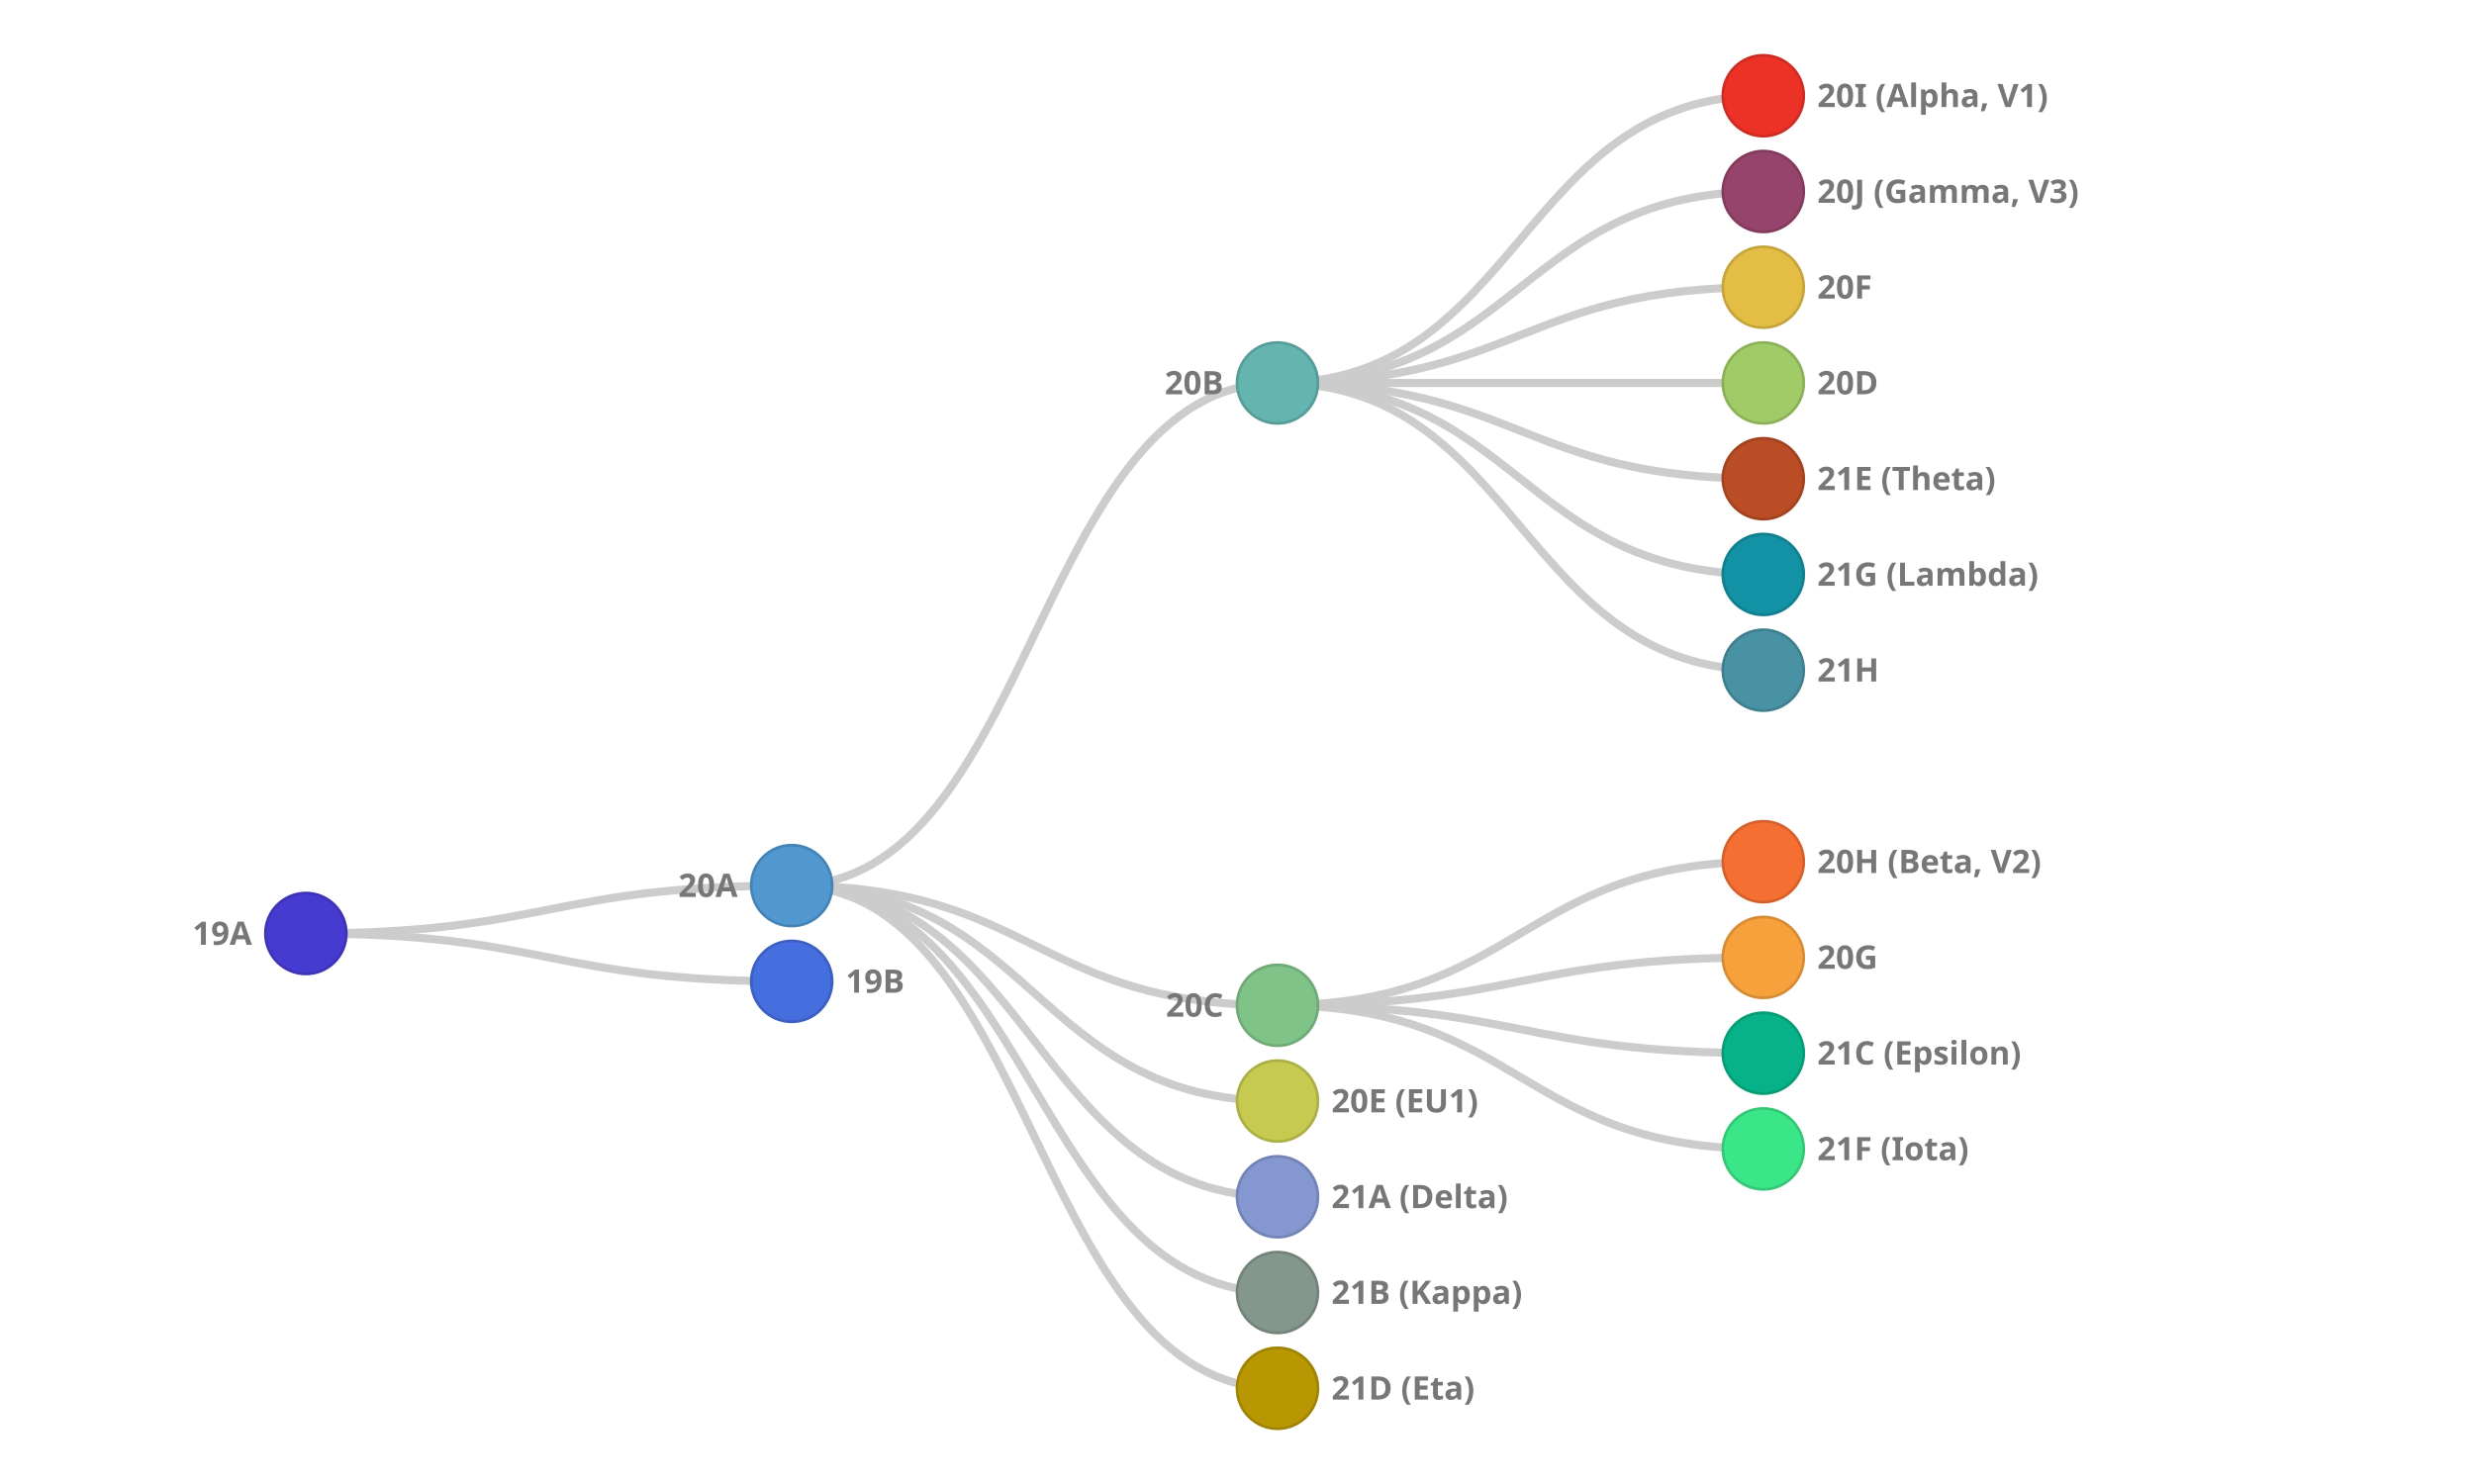
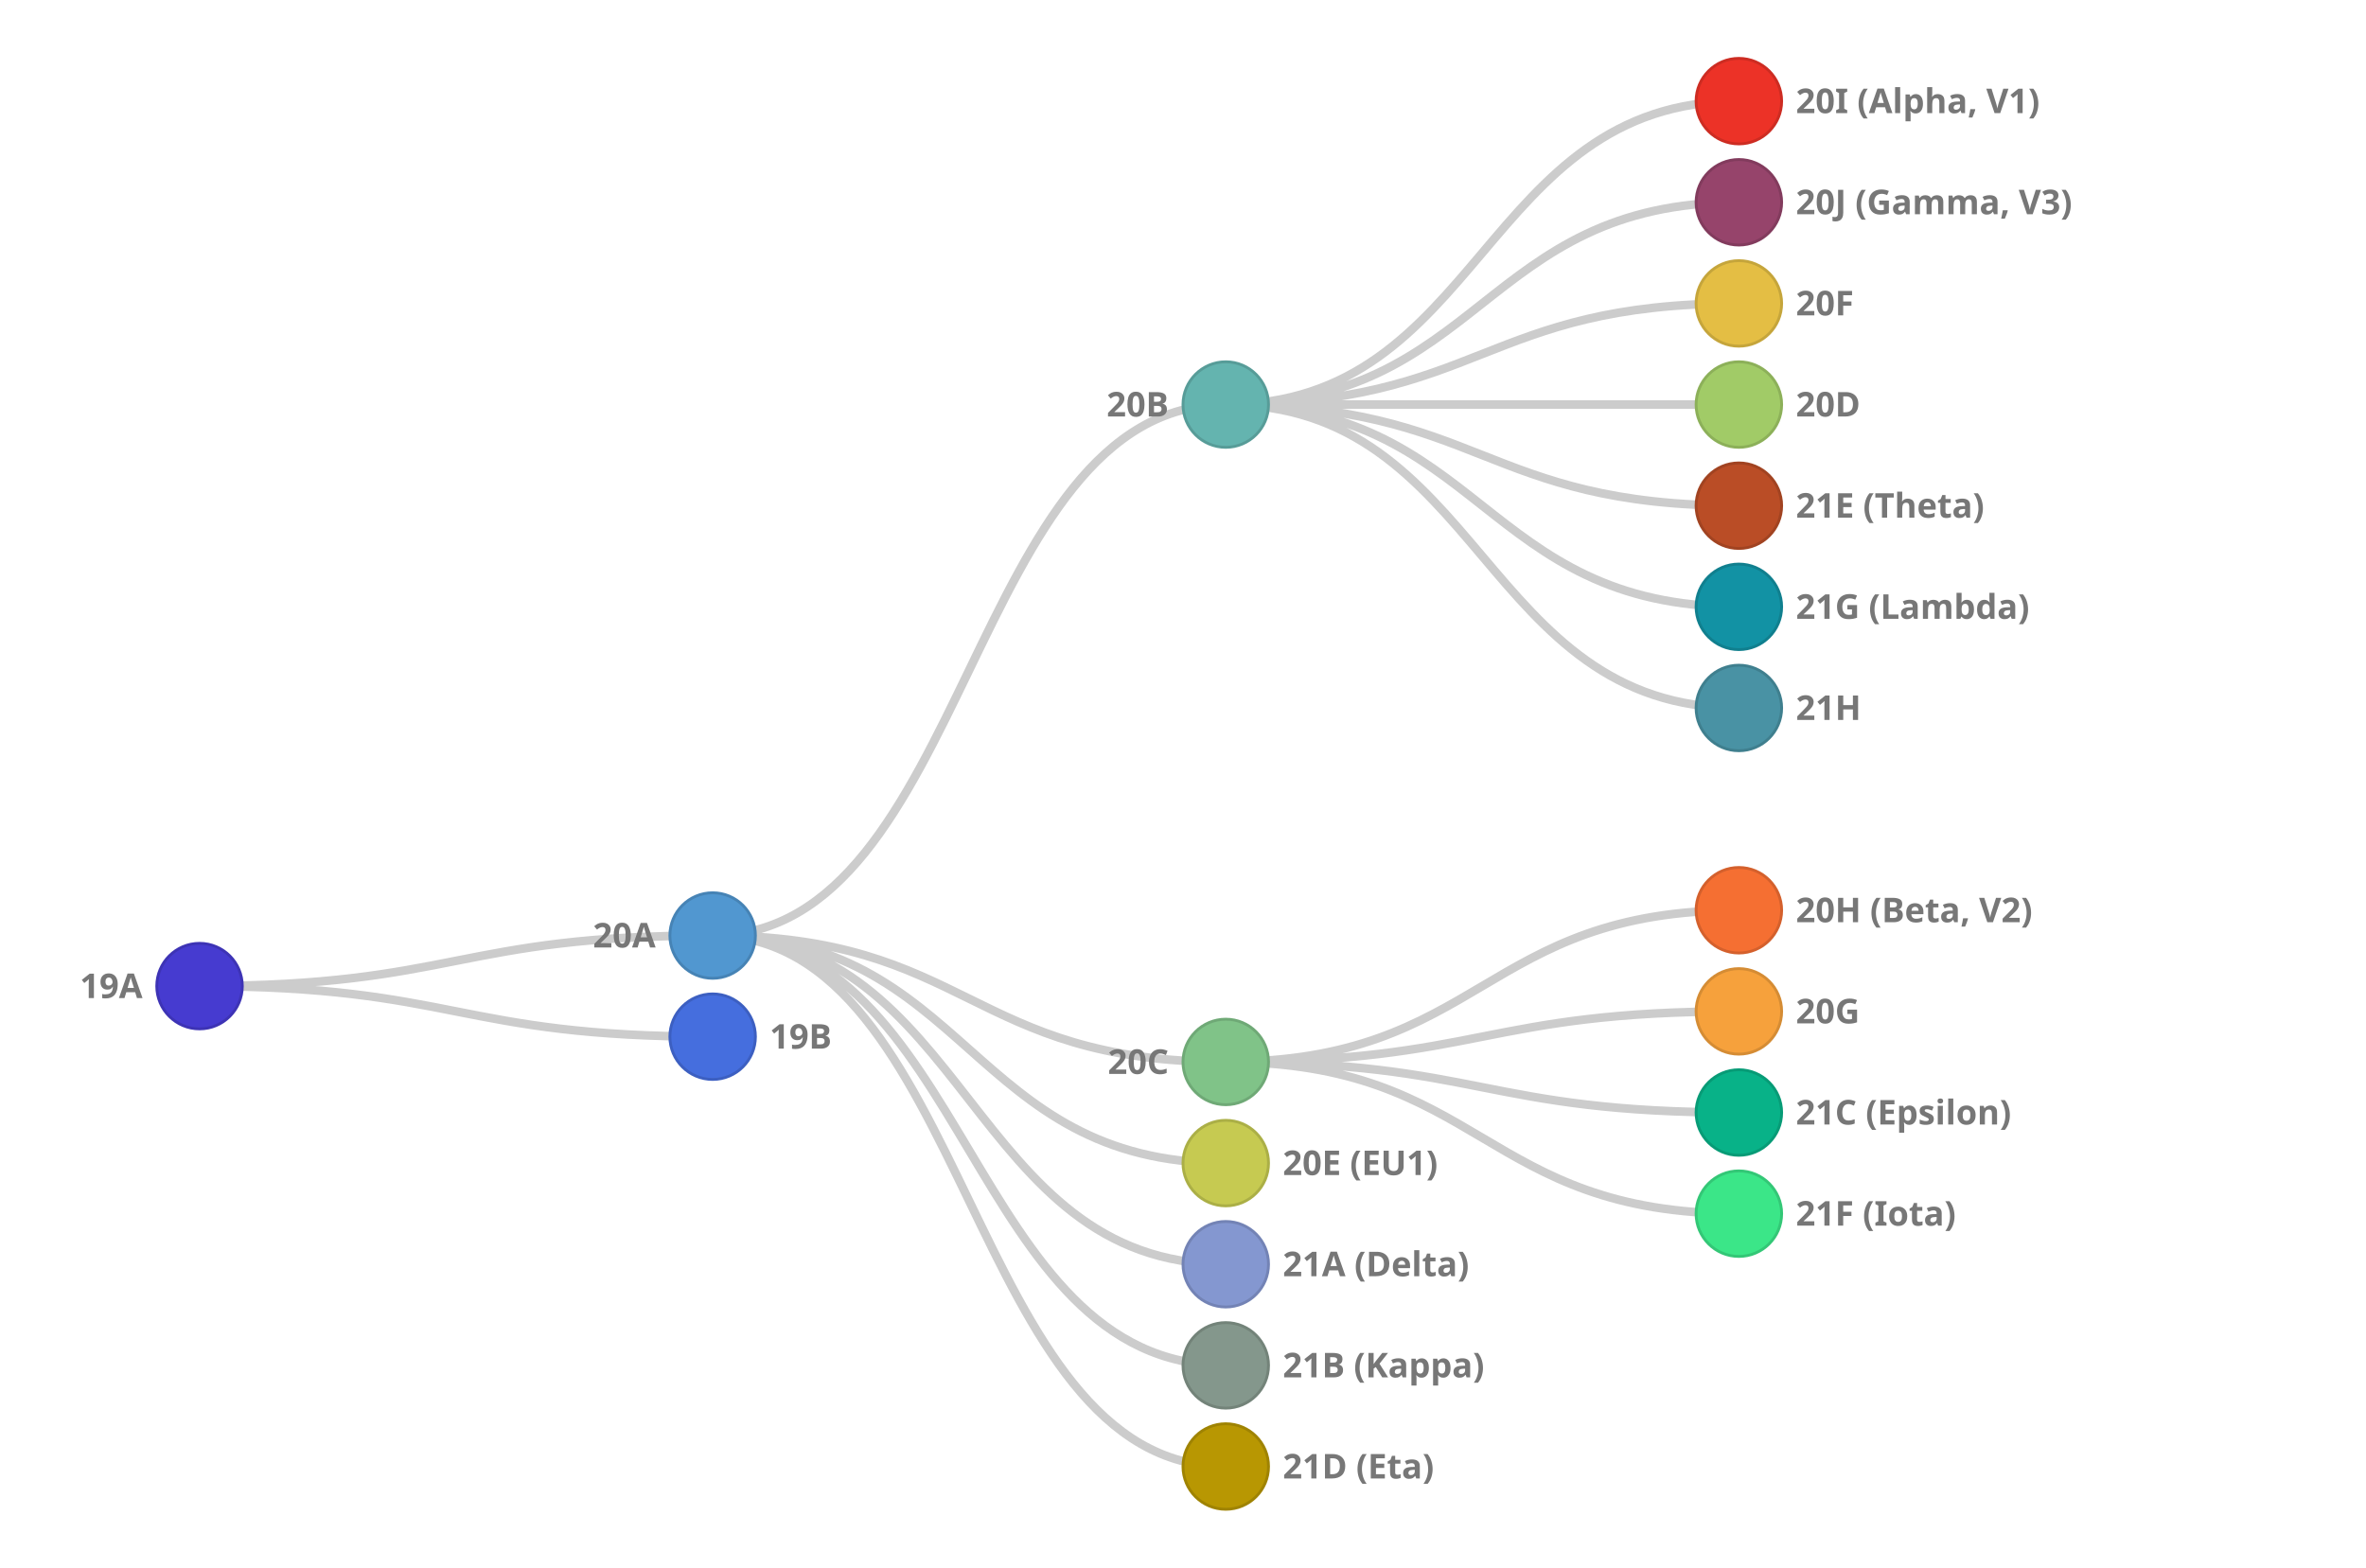
- <svg xmlns="http://www.w3.org/2000/svg" class="d3-component" style="font-family: sans-serif; font-size: 1.25rem;" viewBox="-70 0 830 550" width="1000" height="600">
-   <path fill="none" stroke="#ccc" stroke-width="3px" d="M 180 328.226               C 90 328.226,                 90 345.968,                 0 345.968" />
-   <path fill="none" stroke="#ccc" stroke-width="3px" d="M 180 363.71               C 90 363.71,                 90 345.968,                 0 345.968" />
-   <path fill="none" stroke="#ccc" stroke-width="3px" d="M 360 141.935               C 270 141.935,                 270 328.226,                 180 328.226" />
-   <path fill="none" stroke="#ccc" stroke-width="3px" d="M 360 372.581               C 270 372.581,                 270 328.226,                 180 328.226" />
-   <path fill="none" stroke="#ccc" stroke-width="3px" d="M 360 408.065               C 270 408.065,                 270 328.226,                 180 328.226" />
-   <path fill="none" stroke="#ccc" stroke-width="3px" d="M 360 443.548               C 270 443.548,                 270 328.226,                 180 328.226" />
-   <path fill="none" stroke="#ccc" stroke-width="3px" d="M 360 479.032               C 270 479.032,                 270 328.226,                 180 328.226" />
-   <path fill="none" stroke="#ccc" stroke-width="3px" d="M 360 514.516               C 270 514.516,                 270 328.226,                 180 328.226" />
-   <path fill="none" stroke="#ccc" stroke-width="3px" d="M 540 35.484               C 450 35.484,                 450 141.935,                 360 141.935" />
-   <path fill="none" stroke="#ccc" stroke-width="3px" d="M 540 70.968               C 450 70.968,                 450 141.935,                 360 141.935" />
-   <path fill="none" stroke="#ccc" stroke-width="3px" d="M 540 106.452               C 450 106.452,                 450 141.935,                 360 141.935" />
-   <path fill="none" stroke="#ccc" stroke-width="3px" d="M 540 141.935               C 450 141.935,                 450 141.935,                 360 141.935" />
-   <path fill="none" stroke="#ccc" stroke-width="3px" d="M 540 177.419               C 450 177.419,                 450 141.935,                 360 141.935" />
-   <path fill="none" stroke="#ccc" stroke-width="3px" d="M 540 212.903               C 450 212.903,                 450 141.935,                 360 141.935" />
-   <path fill="none" stroke="#ccc" stroke-width="3px" d="M 540 248.387               C 450 248.387,                 450 141.935,                 360 141.935" />
-   <path fill="none" stroke="#ccc" stroke-width="3px" d="M 540 319.355               C 450 319.355,                 450 372.581,                 360 372.581" />
-   <path fill="none" stroke="#ccc" stroke-width="3px" d="M 540 354.839               C 450 354.839,                 450 372.581,                 360 372.581" />
-   <path fill="none" stroke="#ccc" stroke-width="3px" d="M 540 390.323               C 450 390.323,                 450 372.581,                 360 372.581" />
-   <path fill="none" stroke="#ccc" stroke-width="3px" d="M 540 425.806               C 450 425.806,                 450 372.581,                 360 372.581" />
-   <g transform="translate(50,50)" />
-   <g class="node" transform="translate(0, 345.9677)">
-     <circle class="node" r="15" style="fill: rgb(70, 59, 208); stroke: rgb(61, 51, 181);" cursor="pointer" />
+ <svg xmlns="http://www.w3.org/2000/svg" class="d3-component" viewBox="-70 0 830 550" font-family="sans-serif" font-size="1.25rem">
+   <path fill="none" stroke="#ccc" stroke-width="3" d="M180 328.226c-90 0-90 17.742-180 17.742M180 363.71c-90 0-90-17.742-180-17.742M360 141.935c-90 0-90 186.29-180 186.29M360 372.58c-90 0-90-44.354-180-44.354M360 408.065c-90 0-90-79.84-180-79.84M360 443.548c-90 0-90-115.322-180-115.322M360 479.032c-90 0-90-150.806-180-150.806M360 514.516c-90 0-90-186.29-180-186.29M540 35.484c-90 0-90 106.451-180 106.451M540 70.968c-90 0-90 70.967-180 70.967M540 106.452c-90 0-90 35.483-180 35.483M540 141.935H360M540 177.42c-90 0-90-35.485-180-35.485M540 212.903c-90 0-90-70.968-180-70.968M540 248.387c-90 0-90-106.452-180-106.452M540 319.355c-90 0-90 53.226-180 53.226M540 354.839c-90 0-90 17.742-180 17.742M540 390.323c-90 0-90-17.742-180-17.742M540 425.806c-90 0-90-53.225-180-53.225" />
+   <g class="node" transform="translate(0 345.968)">
+     <circle class="node" r="15" cursor="pointer" fill="#463bd0" stroke="#3d33b5" />
    <text dy=".35em" x="-20" text-anchor="end" fill="#777" font-weight="700">19A</text>
  </g>
-   <g class="node" transform="translate(180, 328.2258)">
-     <circle class="node" r="15" style="fill: rgb(81, 151, 208); stroke: rgb(70, 131, 181);" cursor="pointer" />
+   <g class="node" transform="translate(180 328.226)">
+     <circle class="node" r="15" cursor="pointer" fill="#5197d0" stroke="#4683b5" />
    <text dy=".35em" x="-20" text-anchor="end" fill="#777" font-weight="700">20A</text>
  </g>
-   <g class="node" transform="translate(180, 363.7097)">
-     <circle class="node" r="15" style="fill: rgb(69, 110, 222); stroke: rgb(60, 95, 193);" cursor="pointer" />
-     <text dy=".35em" x="20" text-anchor="start" fill="#777" font-weight="700">19B</text>
+   <g class="node" transform="translate(180 363.71)">
+     <circle class="node" r="15" cursor="pointer" fill="#456ede" stroke="#3c5fc1" />
+     <text dy=".35em" x="20" fill="#777" font-weight="700">19B</text>
  </g>
-   <g class="node" transform="translate(360, 141.9355)">
-     <circle class="node" r="15" style="fill: rgb(100, 180, 175); stroke: rgb(87, 156, 152);" cursor="pointer" />
+   <g class="node" transform="translate(360 141.935)">
+     <circle class="node" r="15" cursor="pointer" fill="#64b4af" stroke="#579c98" />
    <text dy=".35em" x="-20" text-anchor="end" fill="#777" font-weight="700">20B</text>
  </g>
-   <g class="node" transform="translate(360, 372.5807)">
-     <circle class="node" r="15" style="fill: rgb(128, 195, 136); stroke: rgb(111, 169, 118);" cursor="pointer" />
+   <g class="node" transform="translate(360 372.58)">
+     <circle class="node" r="15" cursor="pointer" fill="#80c388" stroke="#6fa976" />
    <text dy=".35em" x="-20" text-anchor="end" fill="#777" font-weight="700">20C</text>
  </g>
-   <g class="node" transform="translate(360, 408.0645)">
-     <circle class="node" r="15" style="fill: rgb(198, 202, 81); stroke: rgb(171, 175, 70);" cursor="pointer" />
-     <text dy=".35em" x="20" text-anchor="start" fill="#777" font-weight="700">20E (EU1)</text>
+   <g class="node" transform="translate(360 408.065)">
+     <circle class="node" r="15" cursor="pointer" fill="#c6ca51" stroke="#abaf46" />
+     <text dy=".35em" x="20" fill="#777" font-weight="700">20E (EU1)</text>
  </g>
-   <g class="node" transform="translate(360, 443.5484)">
-     <circle class="node" r="15" style="fill: rgb(132, 151, 208); stroke: rgb(115, 131, 181);" cursor="pointer" />
-     <text dy=".35em" x="20" text-anchor="start" fill="#777" font-weight="700">21A (Delta)</text>
+   <g class="node" transform="translate(360 443.548)">
+     <circle class="node" r="15" cursor="pointer" fill="#8497d0" stroke="#7383b5" />
+     <text dy=".35em" x="20" fill="#777" font-weight="700">21A (Delta)</text>
  </g>
-   <g class="node" transform="translate(360, 479.0323)">
-     <circle class="node" r="15" style="fill: rgb(132, 151, 140); stroke: rgb(115, 131, 121);" cursor="pointer" />
-     <text dy=".35em" x="20" text-anchor="start" fill="#777" font-weight="700">21B (Kappa)</text>
+   <g class="node" transform="translate(360 479.032)">
+     <circle class="node" r="15" cursor="pointer" fill="#84978c" stroke="#738379" />
+     <text dy=".35em" x="20" fill="#777" font-weight="700">21B (Kappa)</text>
  </g>
-   <g class="node" transform="translate(360, 514.5161)">
-     <circle class="node" r="15" style="fill: rgb(184, 151, 2); stroke: rgb(159, 131, 2);" cursor="pointer" />
-     <text dy=".35em" x="20" text-anchor="start" fill="#777" font-weight="700">21D (Eta)</text>
+   <g class="node" transform="translate(360 514.516)">
+     <circle class="node" r="15" cursor="pointer" fill="#b89702" stroke="#9f8302" />
+     <text dy=".35em" x="20" fill="#777" font-weight="700">21D (Eta)</text>
  </g>
-   <g class="node" transform="translate(540, 35.48387)">
-     <circle class="node" r="15" style="fill: rgb(236, 50, 39); stroke: rgb(205, 44, 34);" cursor="pointer" />
-     <text dy=".35em" x="20" text-anchor="start" fill="#777" font-weight="700">20I (Alpha, V1)</text>
+   <g class="node" transform="translate(540 35.484)">
+     <circle class="node" r="15" cursor="pointer" fill="#ec3227" stroke="#cd2c22" />
+     <text dy=".35em" x="20" fill="#777" font-weight="700">20I (Alpha, V1)</text>
  </g>
-   <g class="node" transform="translate(540, 70.96774)">
-     <circle class="node" r="15" style="fill: rgb(150, 68, 107); stroke: rgb(130, 59, 93);" cursor="pointer" />
-     <text dy=".35em" x="20" text-anchor="start" fill="#777" font-weight="700">20J (Gamma, V3)</text>
+   <g class="node" transform="translate(540 70.968)">
+     <circle class="node" r="15" cursor="pointer" fill="#96446b" stroke="#823b5d" />
+     <text dy=".35em" x="20" fill="#777" font-weight="700">20J (Gamma, V3)</text>
  </g>
-   <g class="node" transform="translate(540, 106.4516)">
-     <circle class="node" r="15" style="fill: rgb(228, 190, 68); stroke: rgb(197, 165, 59);" cursor="pointer" />
-     <text dy=".35em" x="20" text-anchor="start" fill="#777" font-weight="700">20F</text>
+   <g class="node" transform="translate(540 106.452)">
+     <circle class="node" r="15" cursor="pointer" fill="#e4be44" stroke="#c5a53b" />
+     <text dy=".35em" x="20" fill="#777" font-weight="700">20F</text>
  </g>
-   <g class="node" transform="translate(540, 141.9355)">
-     <circle class="node" r="15" style="fill: rgb(161, 203, 103); stroke: rgb(140, 176, 89);" cursor="pointer" />
-     <text dy=".35em" x="20" text-anchor="start" fill="#777" font-weight="700">20D</text>
+   <g class="node" transform="translate(540 141.935)">
+     <circle class="node" r="15" cursor="pointer" fill="#a1cb67" stroke="#8cb059" />
+     <text dy=".35em" x="20" fill="#777" font-weight="700">20D</text>
  </g>
-   <g class="node" transform="translate(540, 177.4194)">
-     <circle class="node" r="15" style="fill: rgb(186, 77, 38); stroke: rgb(161, 67, 33);" cursor="pointer" />
-     <text dy=".35em" x="20" text-anchor="start" fill="#777" font-weight="700">21E (Theta)</text>
+   <g class="node" transform="translate(540 177.42)">
+     <circle class="node" r="15" cursor="pointer" fill="#ba4d26" stroke="#a14321" />
+     <text dy=".35em" x="20" fill="#777" font-weight="700">21E (Theta)</text>
  </g>
-   <g class="node" transform="translate(540, 212.9032)">
-     <circle class="node" r="15" style="fill: rgb(18, 146, 164); stroke: rgb(16, 127, 142);" cursor="pointer" />
-     <text dy=".35em" x="20" text-anchor="start" fill="#777" font-weight="700">21G (Lambda)</text>
+   <g class="node" transform="translate(540 212.903)">
+     <circle class="node" r="15" cursor="pointer" fill="#1292a4" stroke="#107f8e" />
+     <text dy=".35em" x="20" fill="#777" font-weight="700">21G (Lambda)</text>
  </g>
-   <g class="node" transform="translate(540, 248.3871)">
-     <circle class="node" r="15" style="fill: rgb(73, 146, 164); stroke: rgb(63, 127, 142);" cursor="pointer" />
-     <text dy=".35em" x="20" text-anchor="start" fill="#777" font-weight="700">21H</text>
+   <g class="node" transform="translate(540 248.387)">
+     <circle class="node" r="15" cursor="pointer" fill="#4992a4" stroke="#3f7f8e" />
+     <text dy=".35em" x="20" fill="#777" font-weight="700">21H</text>
  </g>
-   <g class="node" transform="translate(540, 319.3548)">
-     <circle class="node" r="15" style="fill: rgb(245, 111, 50); stroke: rgb(212, 96, 44);" cursor="pointer" />
-     <text dy=".35em" x="20" text-anchor="start" fill="#777" font-weight="700">20H (Beta, V2)</text>
+   <g class="node" transform="translate(540 319.355)">
+     <circle class="node" r="15" cursor="pointer" fill="#f56f32" stroke="#d4602c" />
+     <text dy=".35em" x="20" fill="#777" font-weight="700">20H (Beta, V2)</text>
  </g>
-   <g class="node" transform="translate(540, 354.8387)">
-     <circle class="node" r="15" style="fill: rgb(246, 161, 60); stroke: rgb(213, 140, 52);" cursor="pointer" />
-     <text dy=".35em" x="20" text-anchor="start" fill="#777" font-weight="700">20G</text>
+   <g class="node" transform="translate(540 354.839)">
+     <circle class="node" r="15" cursor="pointer" fill="#f6a13c" stroke="#d58c34" />
+     <text dy=".35em" x="20" fill="#777" font-weight="700">20G</text>
  </g>
-   <g class="node" transform="translate(540, 390.3226)">
-     <circle class="node" r="15" style="fill: rgb(8, 178, 136); stroke: rgb(7, 155, 118);" cursor="pointer" />
-     <text dy=".35em" x="20" text-anchor="start" fill="#777" font-weight="700">21C (Epsilon)</text>
+   <g class="node" transform="translate(540 390.323)">
+     <circle class="node" r="15" cursor="pointer" fill="#08b288" stroke="#079b76" />
+     <text dy=".35em" x="20" fill="#777" font-weight="700">21C (Epsilon)</text>
  </g>
-   <g class="node" transform="translate(540, 425.8065)">
-     <circle class="node" r="15" style="fill: rgb(59, 230, 136); stroke: rgb(51, 199, 118);" cursor="pointer" />
-     <text dy=".35em" x="20" text-anchor="start" fill="#777" font-weight="700">21F (Iota)</text>
+   <g class="node" transform="translate(540 425.806)">
+     <circle class="node" r="15" cursor="pointer" fill="#3be688" stroke="#33c776" />
+     <text dy=".35em" x="20" fill="#777" font-weight="700">21F (Iota)</text>
  </g>
</svg>
